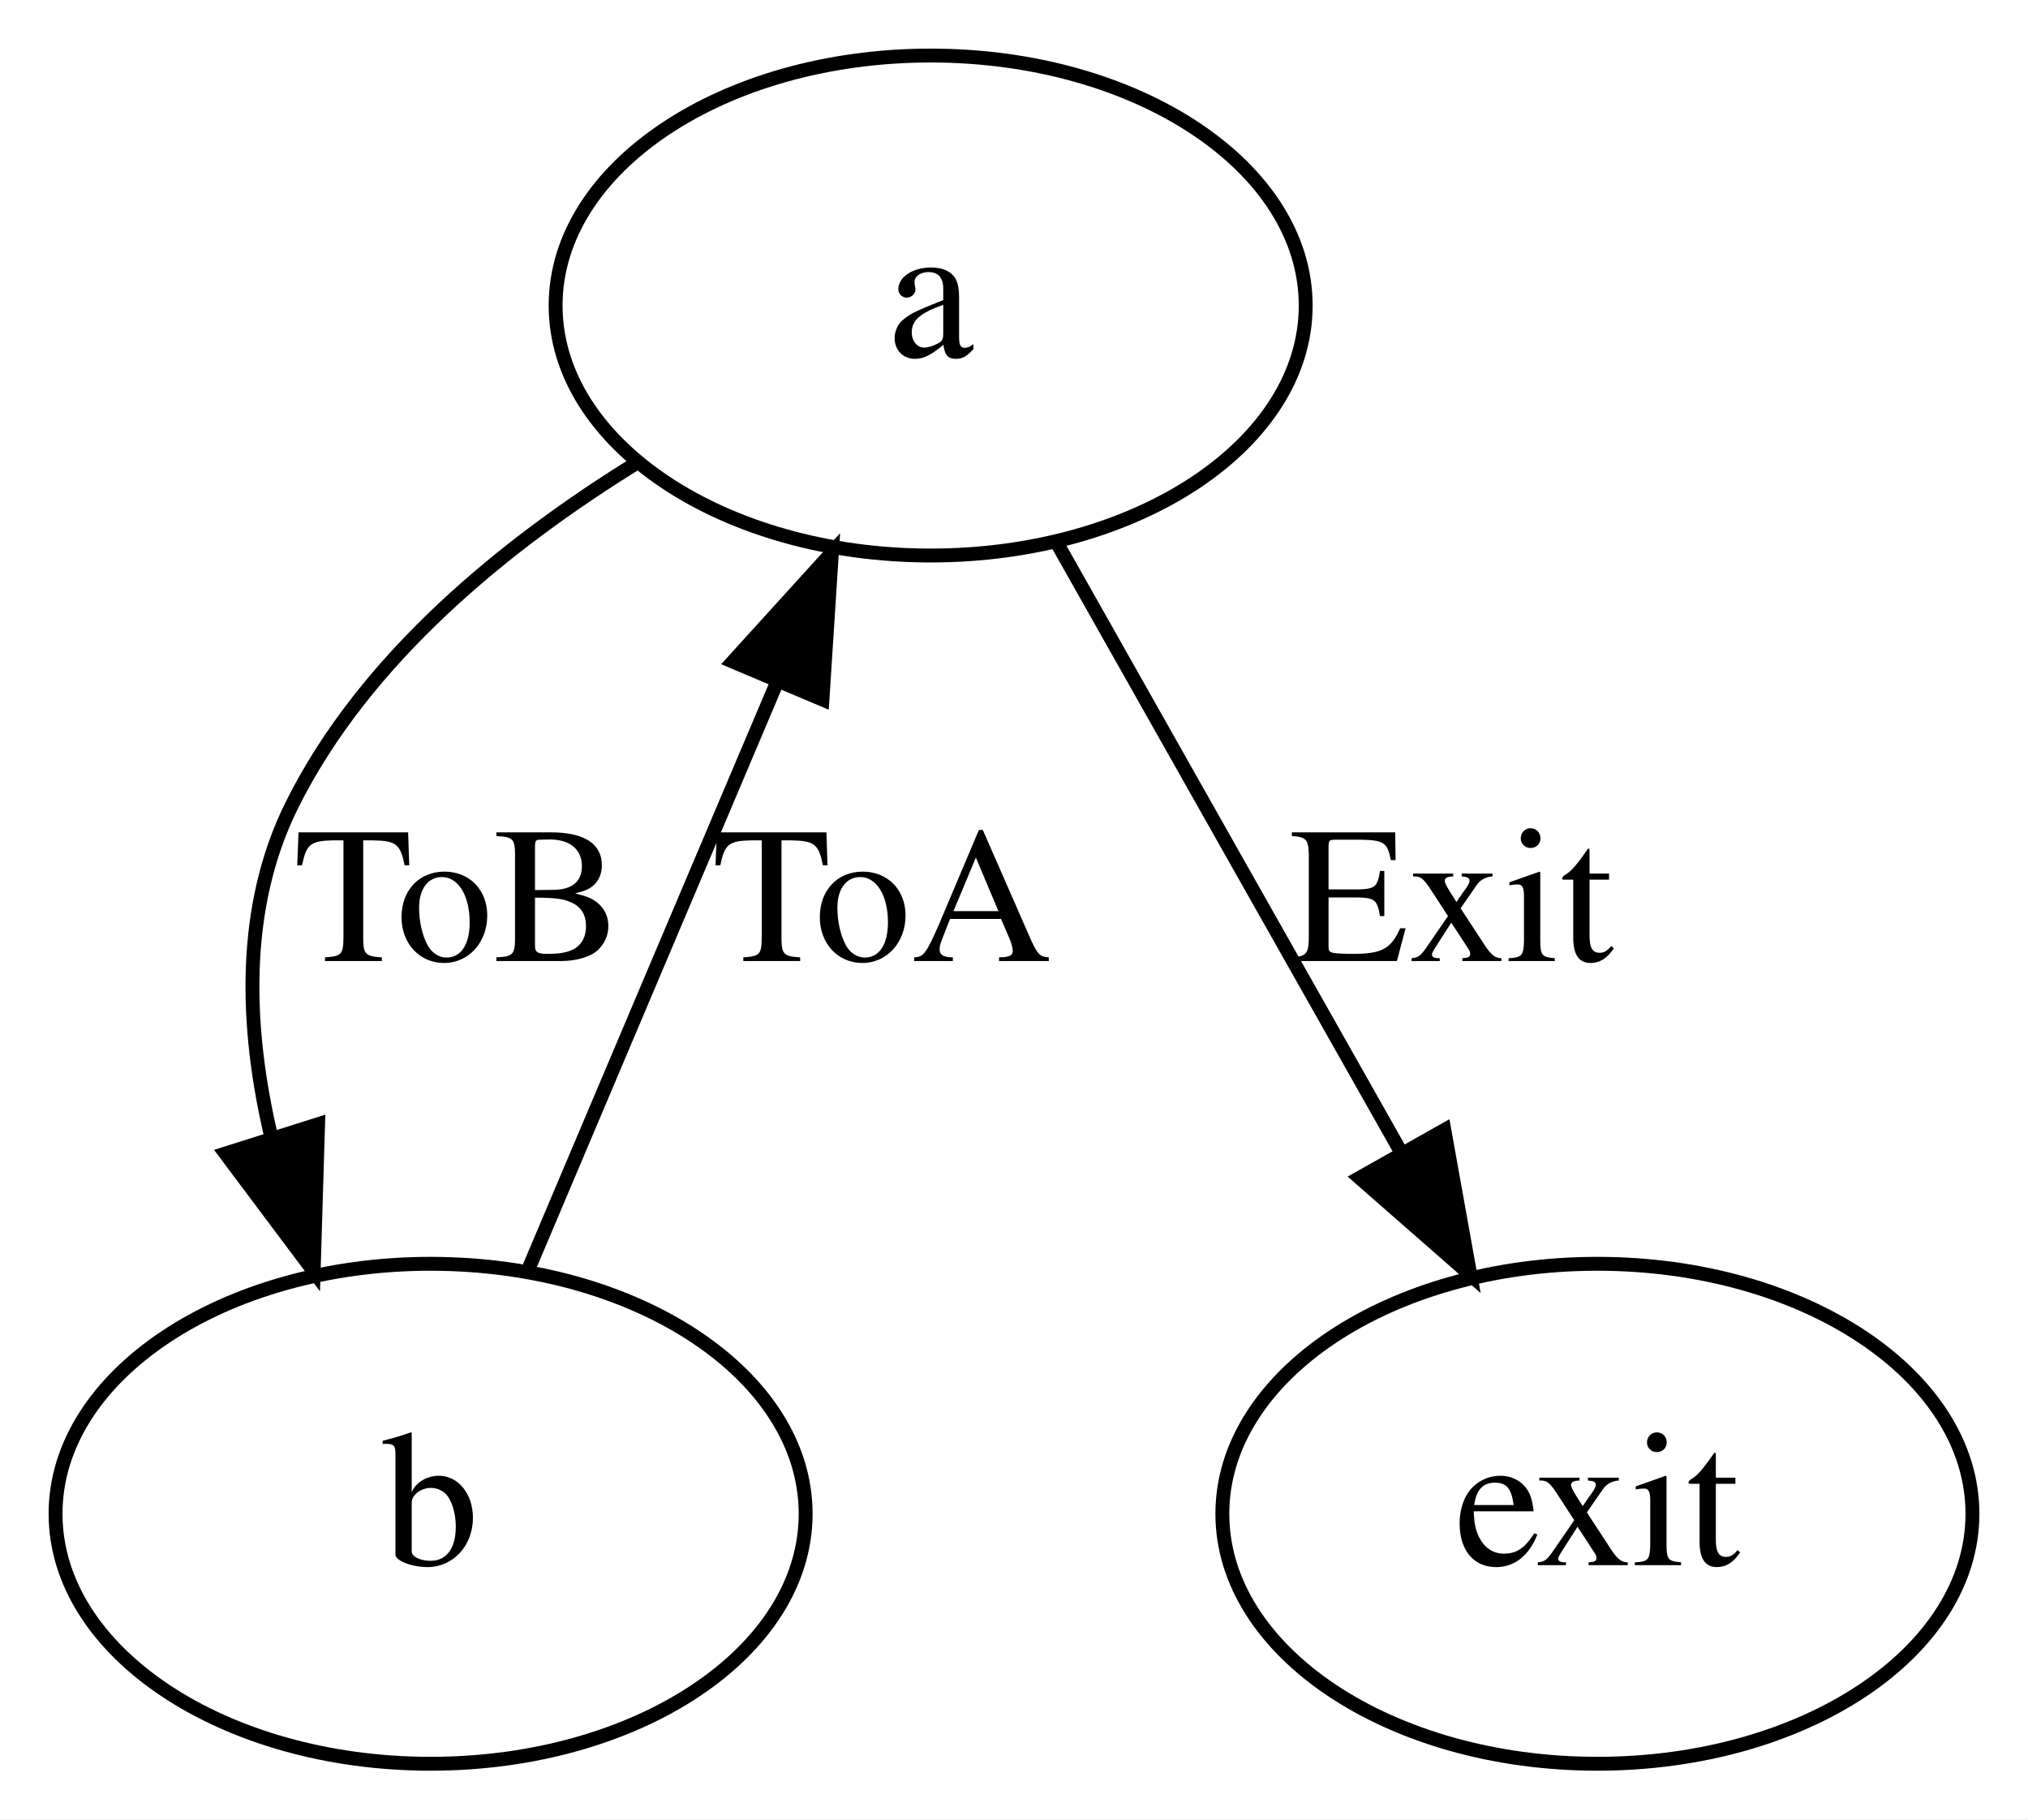
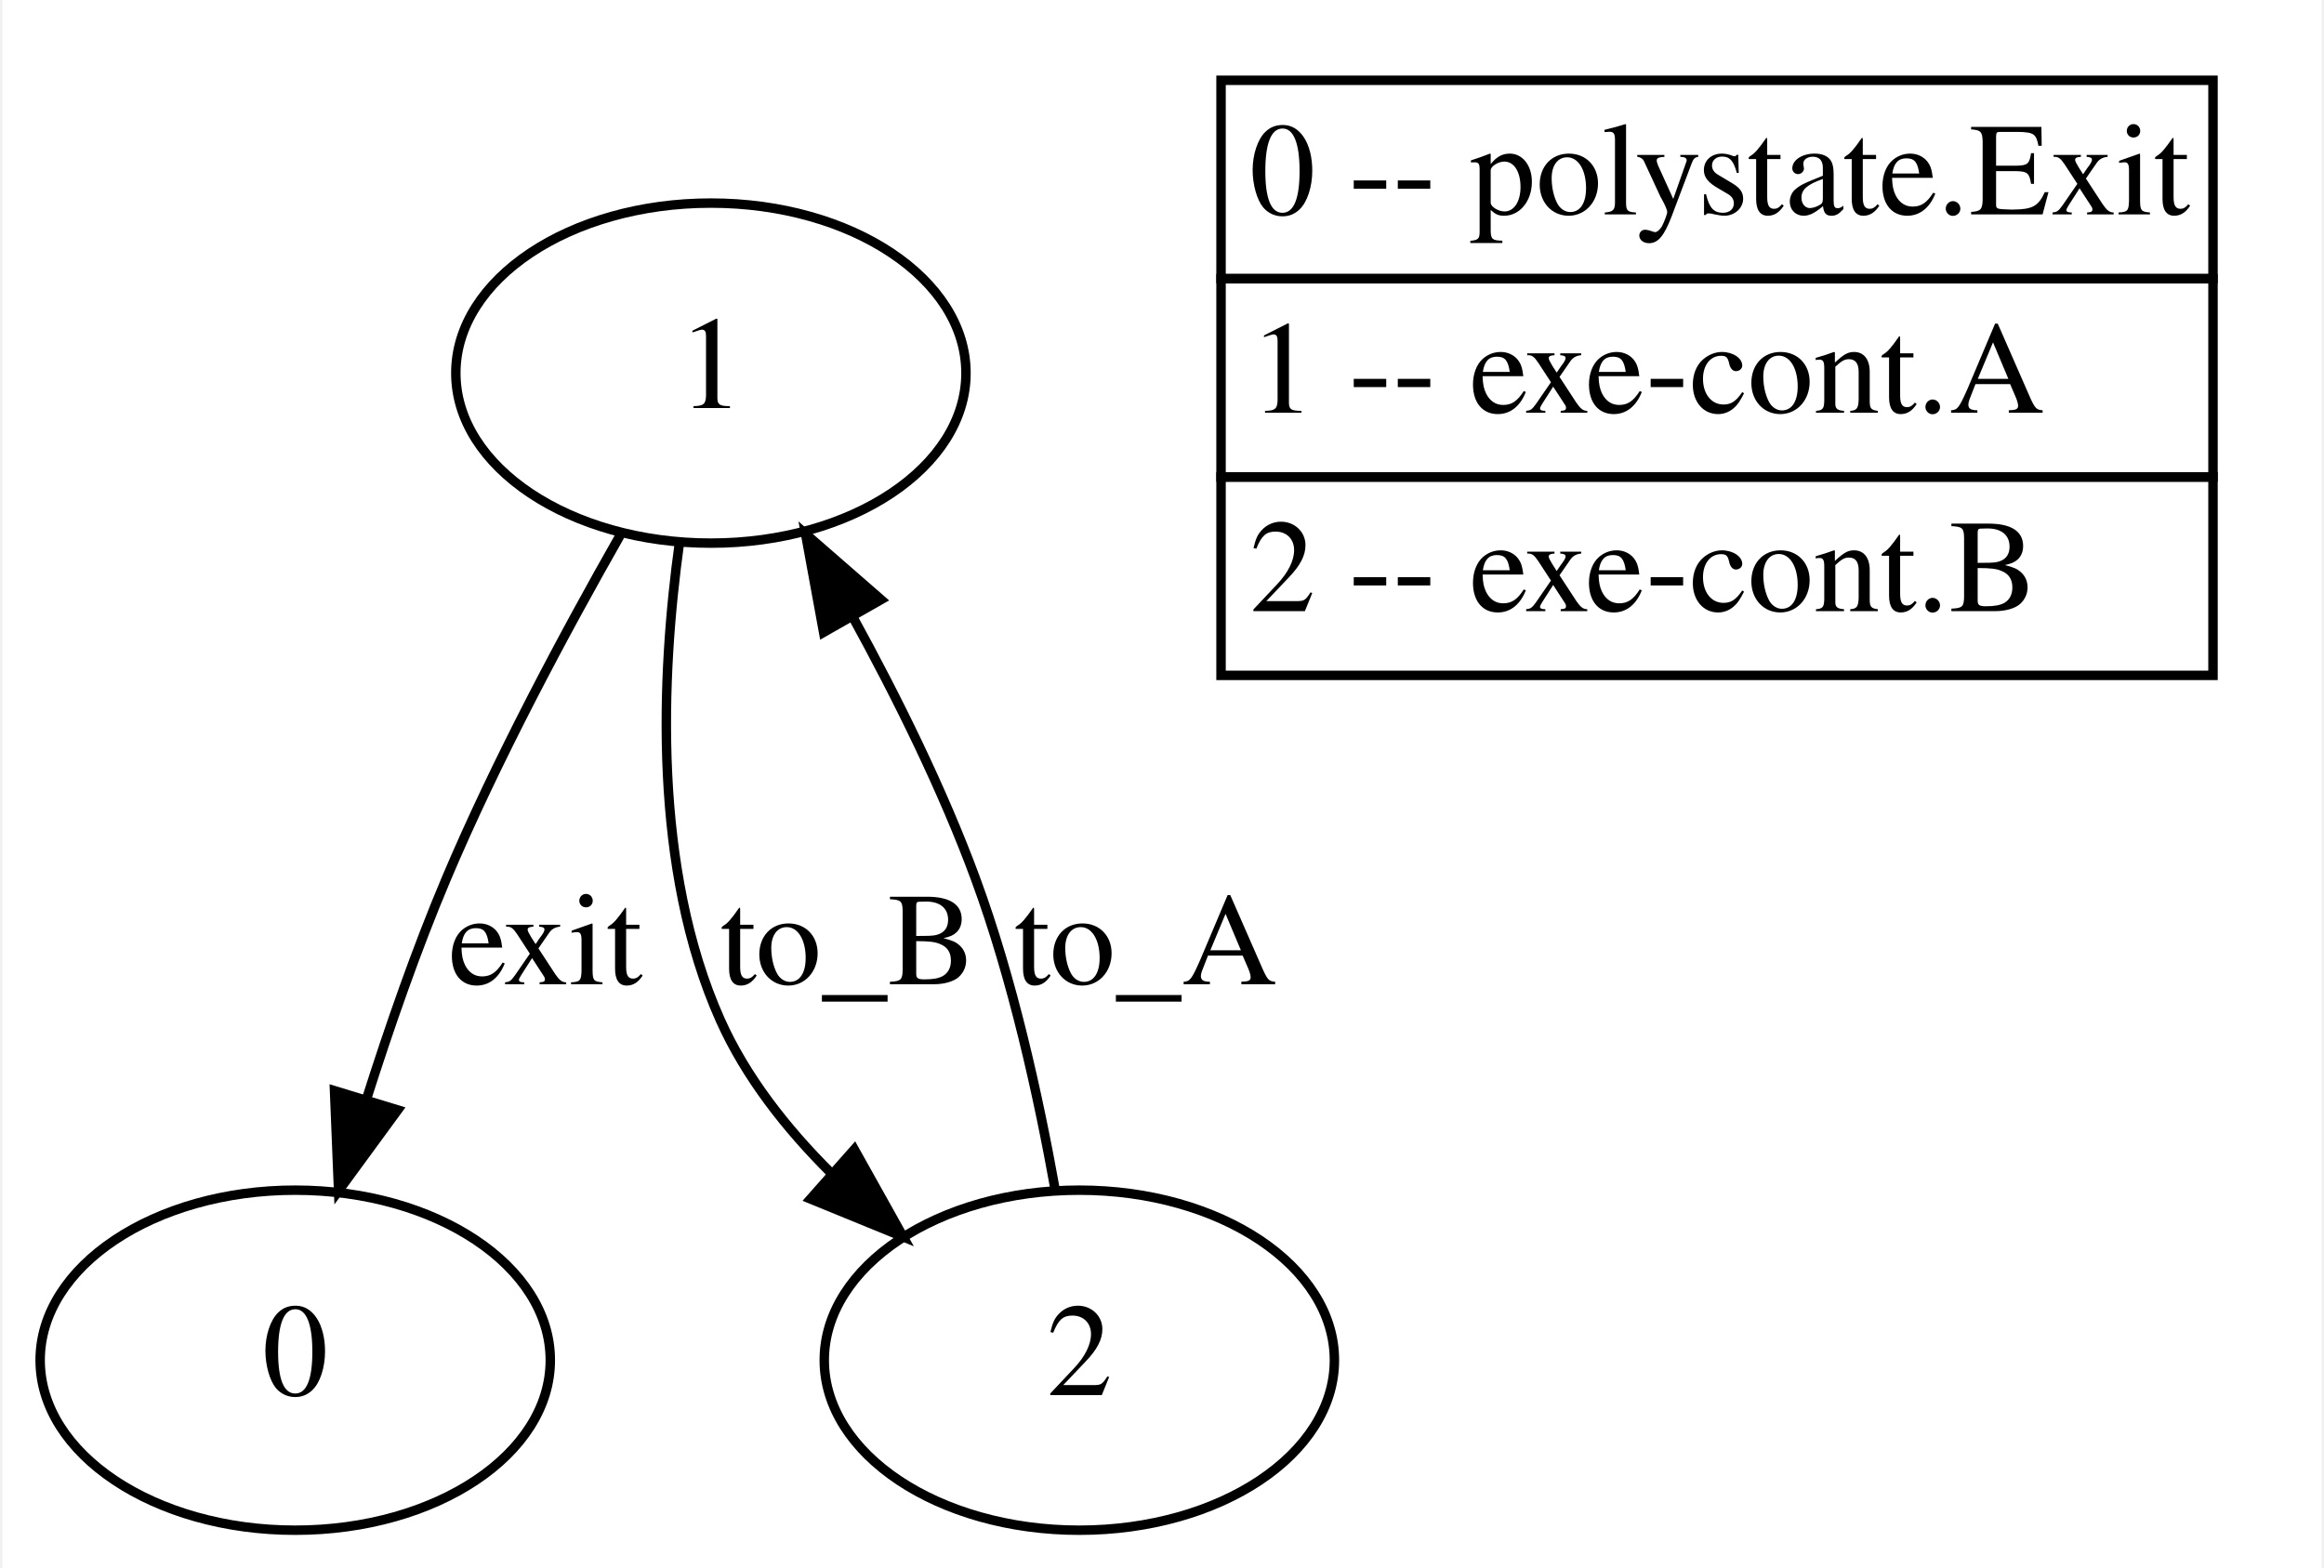
- <svg xmlns="http://www.w3.org/2000/svg" width="146pt" height="131pt" viewBox="0.00 0.00 146.00 131.00">
-   <g id="graph0" class="graph" transform="scale(1 1) rotate(0) translate(4 127)">
-     <polygon fill="white" stroke="transparent" points="-4,4 -4,-127 142,-127 142,4 -4,4" />
+ <svg xmlns="http://www.w3.org/2000/svg" width="246pt" height="166pt" viewBox="0.00 0.00 245.50 166.00">
+   <g id="graph0" class="graph" transform="scale(1 1) rotate(0) translate(4 162)">
+     <polygon fill="white" stroke="transparent" points="-4,4 -4,-162 241.5,-162 241.5,4 -4,4" />
    <g id="node1" class="node">
-       <ellipse fill="none" stroke="black" cx="63" cy="-105" rx="27" ry="18" />
-       <text text-anchor="middle" x="63" y="-101.3" font-family="Times,serif" font-size="14.00">a</text>
+       <ellipse fill="none" stroke="black" cx="27" cy="-18" rx="27" ry="18" />
+       <text text-anchor="middle" x="27" y="-14.3" font-family="Times,serif" font-size="14.00">0</text>
    </g>
    <g id="node2" class="node">
-       <ellipse fill="none" stroke="black" cx="27" cy="-18" rx="27" ry="18" />
-       <text text-anchor="middle" x="27" y="-14.3" font-family="Times,serif" font-size="14.00">b</text>
+       <ellipse fill="none" stroke="black" cx="71" cy="-122.5" rx="27" ry="18" />
+       <text text-anchor="middle" x="71" y="-118.8" font-family="Times,serif" font-size="14.00">1</text>
+     </g>
+     <g id="edge1" class="edge">
+       <path fill="none" stroke="black" d="M61.39,-105.32C55.59,-95.13 48.31,-81.56 43,-69 39.84,-61.53 36.95,-53.21 34.51,-45.53" />
+       <polygon fill="black" stroke="black" points="37.85,-44.49 31.59,-35.94 31.16,-46.53 37.85,-44.49" />
+       <text text-anchor="middle" x="53.5" y="-57.8" font-family="Times,serif" font-size="14.00">exit</text>
+     </g>
+     <g id="node3" class="node">
+       <ellipse fill="none" stroke="black" cx="110" cy="-18" rx="27" ry="18" />
+       <text text-anchor="middle" x="110" y="-14.3" font-family="Times,serif" font-size="14.00">2</text>
    </g>
    <g id="edge2" class="edge">
-       <path fill="none" stroke="black" d="M41.89,-93.7C32.44,-87.87 22.26,-79.61 17,-69 13.35,-61.64 13.66,-53.04 15.54,-45.08" />
-       <polygon fill="black" stroke="black" points="18.9,-46.05 18.58,-35.46 12.23,-43.94 18.9,-46.05" />
-       <text text-anchor="middle" x="29" y="-57.8" font-family="Times,serif" font-size="14.00">ToB</text>
-     </g>
-     <g id="node3" class="node">
-       <ellipse fill="none" stroke="black" cx="111" cy="-18" rx="27" ry="18" />
-       <text text-anchor="middle" x="111" y="-14.3" font-family="Times,serif" font-size="14.00">exit</text>
-     </g>
-     <g id="edge1" class="edge">
-       <path fill="none" stroke="black" d="M72.03,-88.01C79.02,-75.63 88.84,-58.23 96.88,-44.01" />
-       <polygon fill="black" stroke="black" points="99.98,-45.63 101.85,-35.21 93.88,-42.19 99.98,-45.63" />
-       <text text-anchor="middle" x="100.5" y="-57.8" font-family="Times,serif" font-size="14.00">Exit</text>
+       <path fill="none" stroke="black" d="M67.68,-104.62C65.71,-90.46 64.82,-70.05 72,-54 74.69,-47.98 78.97,-42.54 83.7,-37.83" />
+       <polygon fill="black" stroke="black" points="86.18,-40.31 91.35,-31.06 81.54,-35.07 86.18,-40.31" />
+       <text text-anchor="middle" x="85.5" y="-57.8" font-family="Times,serif" font-size="14.00">to_B</text>
    </g>
    <g id="edge3" class="edge">
-       <path fill="none" stroke="black" d="M33.98,-35.47C39.05,-47.46 46.03,-63.94 51.88,-77.74" />
-       <polygon fill="black" stroke="black" points="48.76,-79.36 55.89,-87.21 55.21,-76.63 48.76,-79.36" />
-       <text text-anchor="middle" x="59.5" y="-57.8" font-family="Times,serif" font-size="14.00">ToA</text>
+       <path fill="none" stroke="black" d="M107.45,-35.99C105.69,-45.83 102.94,-58.33 99,-69 95.54,-78.4 90.68,-88.2 85.98,-96.76" />
+       <polygon fill="black" stroke="black" points="82.93,-95.06 81.02,-105.48 89.01,-98.52 82.93,-95.06" />
+       <text text-anchor="middle" x="117" y="-57.8" font-family="Times,serif" font-size="14.00">to_A</text>
+     </g>
+     <g id="node4" class="node">
+       <polygon fill="none" stroke="black" points="125,-132.5 125,-153.5 230,-153.5 230,-132.5 125,-132.5" />
+       <text text-anchor="start" x="128" y="-139.3" font-family="Times,serif" font-size="14.00">0 -- polystate.Exit</text>
+       <polygon fill="none" stroke="black" points="125,-111.5 125,-132.5 230,-132.5 230,-111.5 125,-111.5" />
+       <text text-anchor="start" x="128" y="-118.3" font-family="Times,serif" font-size="14.00">1 -- exe-cont.A</text>
+       <polygon fill="none" stroke="black" points="125,-90.5 125,-111.5 230,-111.5 230,-90.5 125,-90.5" />
+       <text text-anchor="start" x="128" y="-97.3" font-family="Times,serif" font-size="14.00">2 -- exe-cont.B</text>
    </g>
  </g>
</svg>
